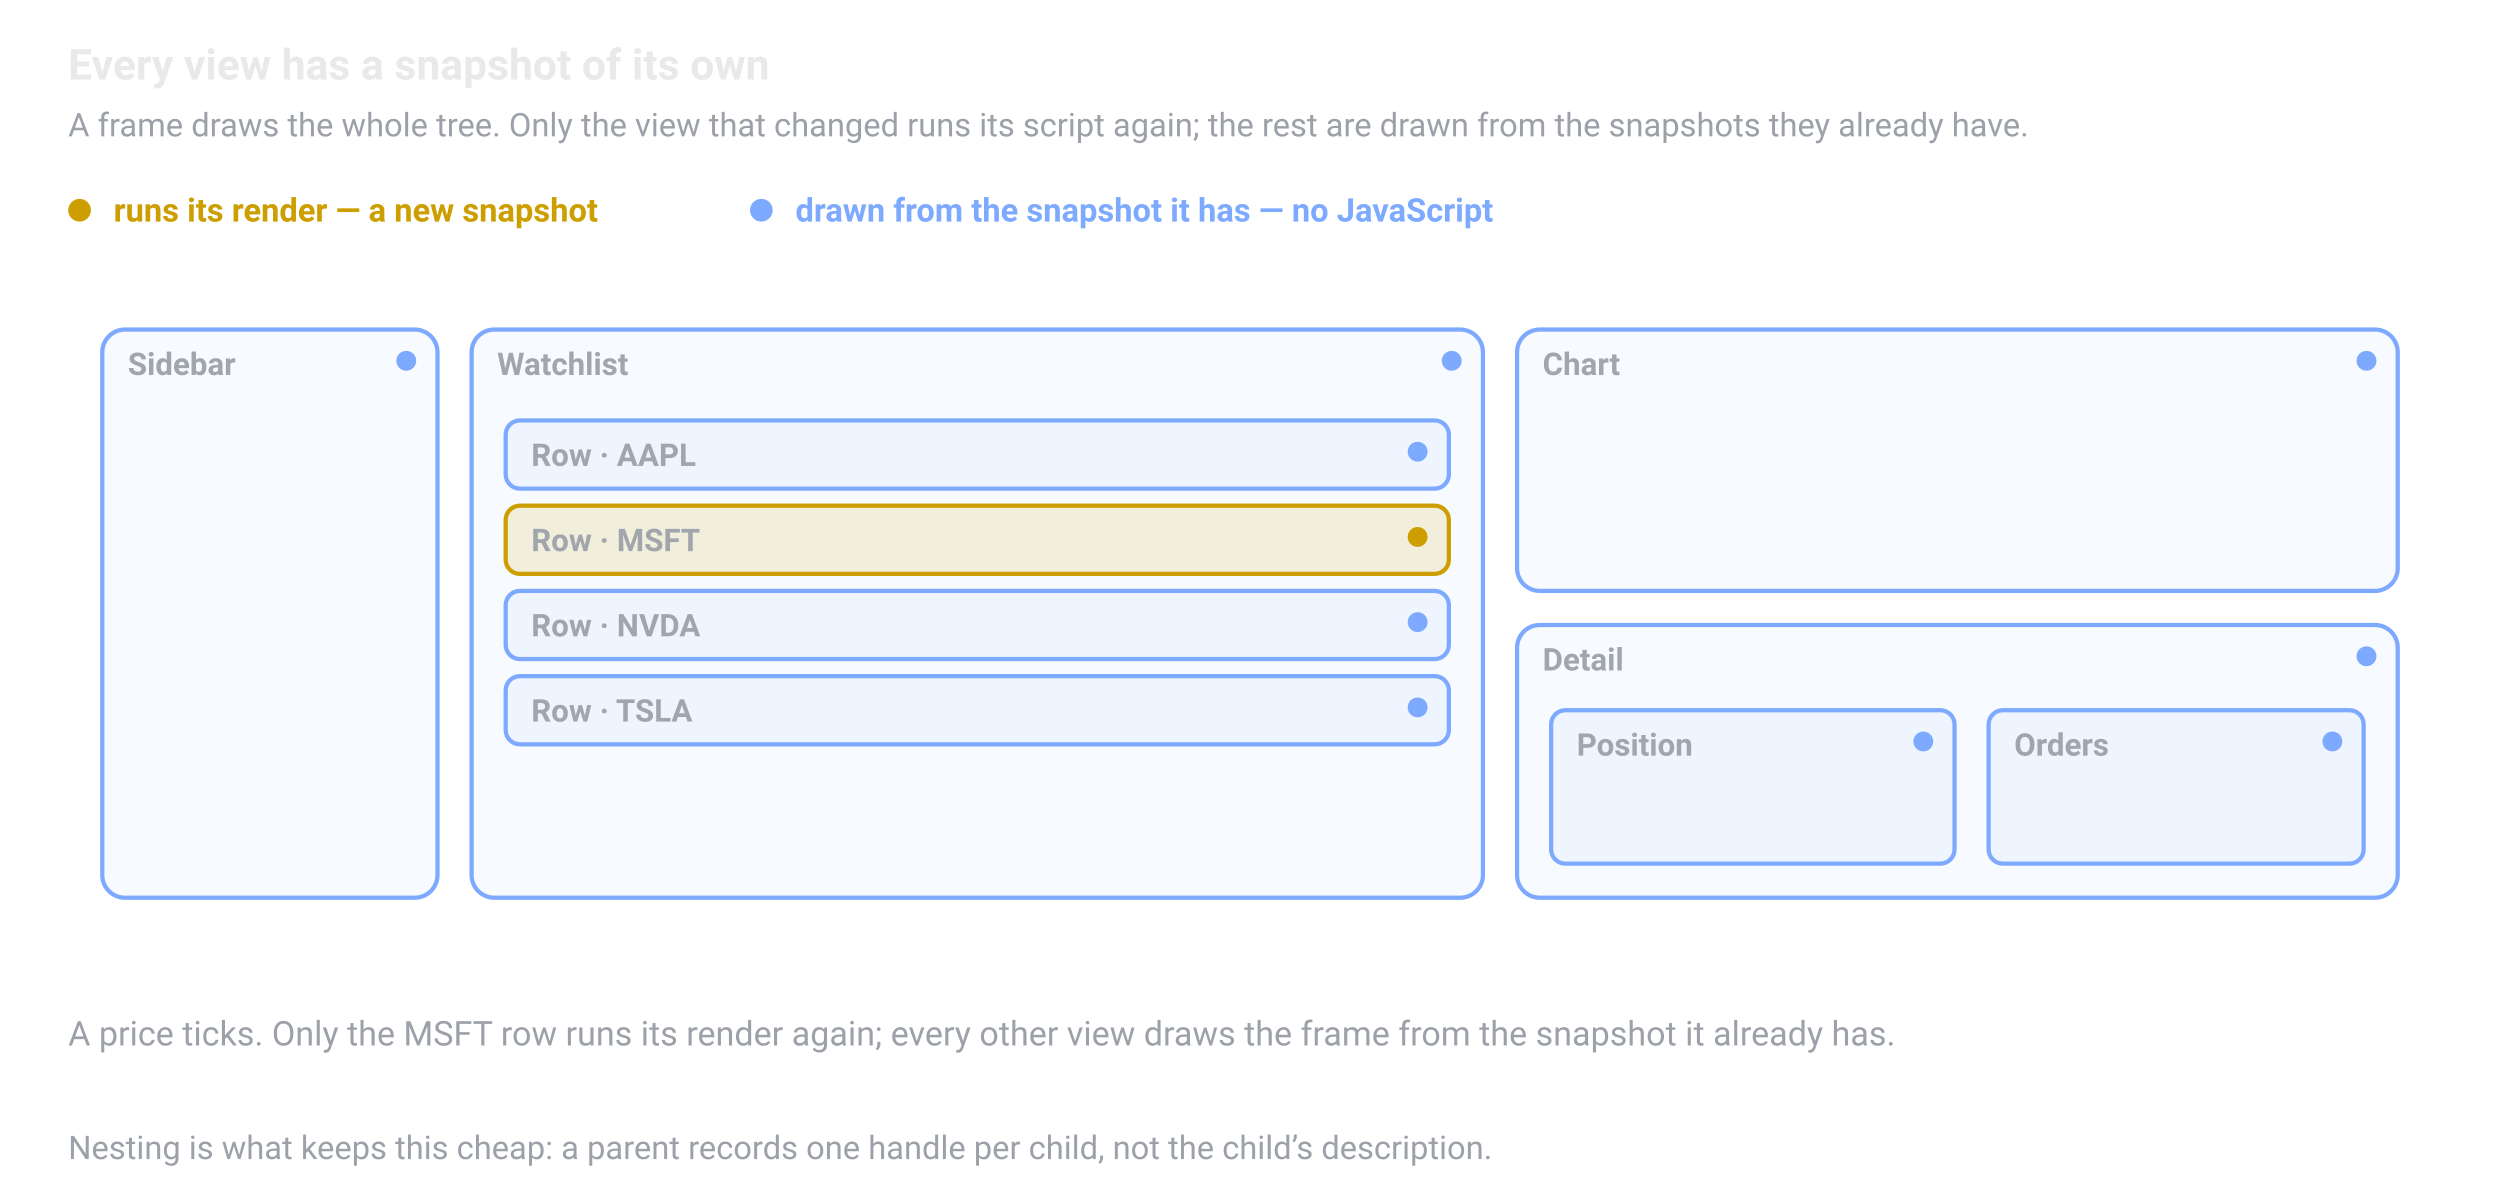
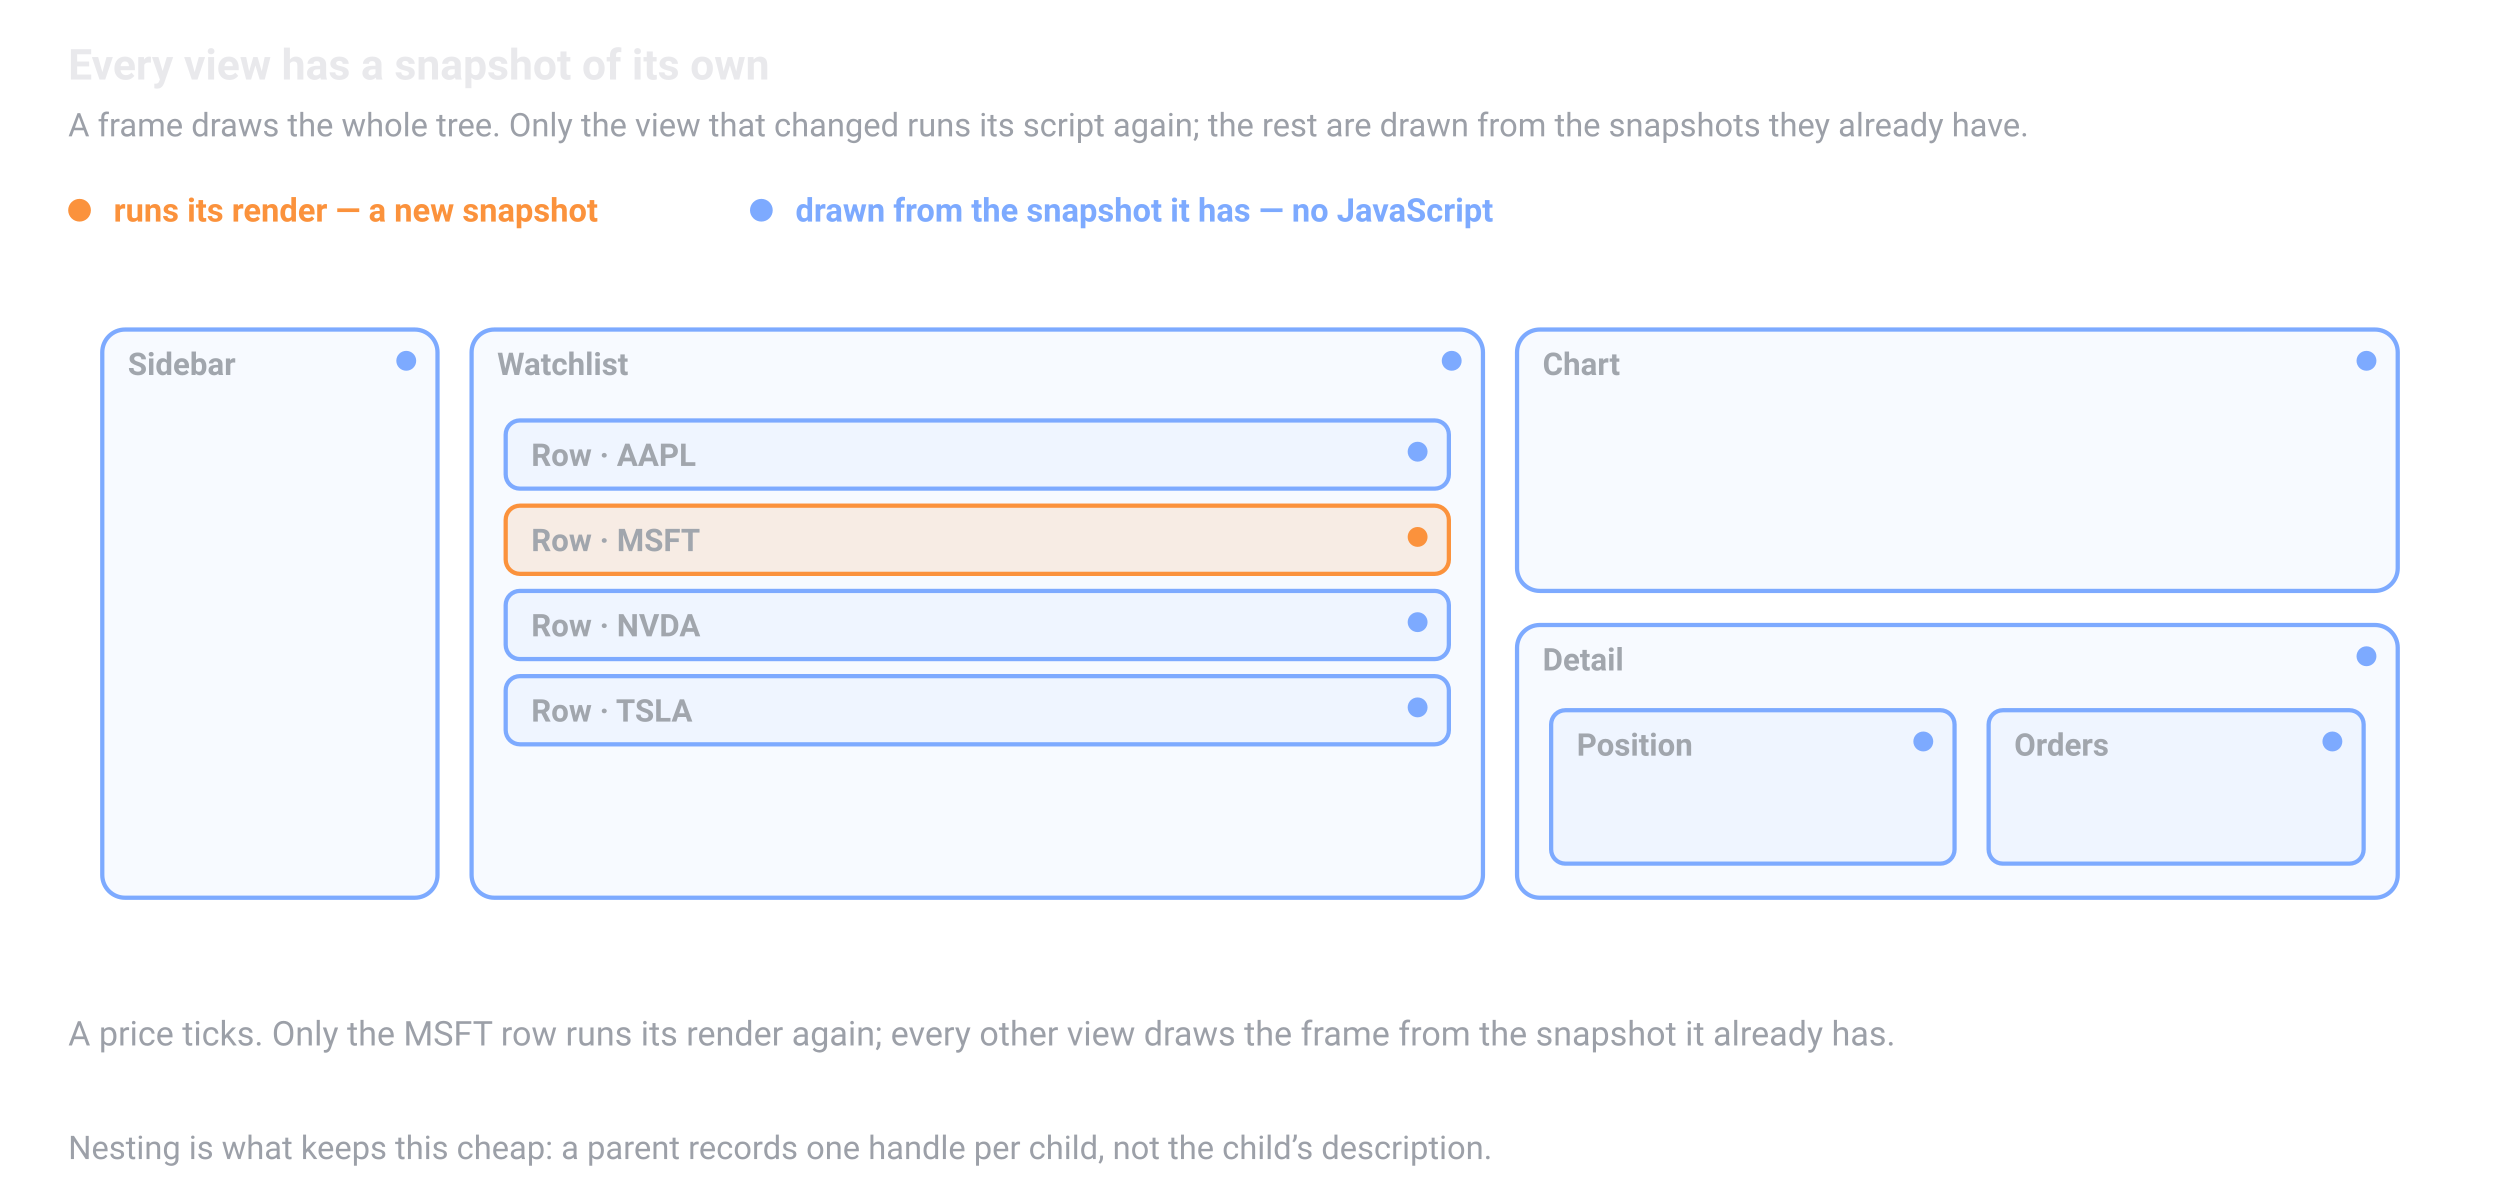
<svg xmlns="http://www.w3.org/2000/svg" viewBox="0 0 880 420" width="100%" role="img" aria-labelledby="t d">
  <defs>
    <style>
      text{font-family:ui-sans-serif,system-ui,-apple-system,"Segoe UI",Roboto,"Helvetica Neue",Arial,sans-serif}
      .h1{fill:#e9e9ec;font-size:15px;font-weight:650}
      .note{fill:#9ca0a8;font-size:11.5px}
      .label{fill:#a1a6ad;font-size:11px;font-weight:600}
      .caption{fill:#9ca0a8;font-size:12px}
      .key{font-size:11.5px;font-weight:600}
-       .key-js{fill:#cc9e00}
+       .key-js{fill:#fb923c}
      .key-native{fill:#7daaff}
      .window{fill:rgba(255,255,255,.03);stroke:rgba(255,255,255,.20);stroke-width:1}
      .pane{fill:rgba(255,255,255,.05);stroke:rgba(255,255,255,.20);stroke-width:1}
      /* A pane's state is carried by its stroke and its marker, over a tint too
         faint to read as a fill. Large flat areas of the accent colours belong
         to no diagram on this site. */
      .tint{stroke:none;opacity:.14}
      .edge{fill:none;stroke-width:1.5}
      .mark{stroke:none}
      /* The base rules are the first phase, so a renderer that never runs the
         animation still shows one correct frame. */
-       .tint.pat-a{fill:#cc9e00;animation:tint-a 12s linear infinite}
+       .tint.pat-a{fill:#fb923c;animation:tint-a 12s linear infinite}
      .tint.pat-b{fill:#7daaff;opacity:.06;animation:tint-b 12s linear infinite}
      .tint.pat-c{fill:#7daaff;opacity:.06;animation:tint-c 12s linear infinite}
-       .edge.pat-a{stroke:#cc9e00;animation:edge-a 12s linear infinite}
+       .edge.pat-a{stroke:#fb923c;animation:edge-a 12s linear infinite}
      .edge.pat-b{stroke:#7daaff;animation:edge-b 12s linear infinite}
      .edge.pat-c{stroke:#7daaff;animation:edge-c 12s linear infinite}
-       .mark.pat-a{fill:#cc9e00;animation:mark-a 12s linear infinite}
+       .mark.pat-a{fill:#fb923c;animation:mark-a 12s linear infinite}
      .mark.pat-b{fill:#7daaff;animation:mark-b 12s linear infinite}
      .mark.pat-c{fill:#7daaff;animation:mark-c 12s linear infinite}
      /* Three phases of four seconds. A view is warm while its own render is
         running, blue while it is replaying the snapshot it already has. */
      @keyframes tint-a{
-         0%,28%{fill:#cc9e00;opacity:.14}
+         0%,28%{fill:#fb923c;opacity:.14}
        33%,61%{fill:#7daaff;opacity:.06}
-         66%,100%{fill:#cc9e00;opacity:.14}
+         66%,100%{fill:#fb923c;opacity:.14}
      }
      @keyframes tint-b{
        0%,28%{fill:#7daaff;opacity:.06}
-         33%,100%{fill:#cc9e00;opacity:.14}
+         33%,100%{fill:#fb923c;opacity:.14}
      }
      @keyframes tint-c{
        0%,61%{fill:#7daaff;opacity:.06}
-         66%,100%{fill:#cc9e00;opacity:.14}
+         66%,100%{fill:#fb923c;opacity:.14}
      }
      @keyframes edge-a{
-         0%,28%{stroke:#cc9e00}33%,61%{stroke:#7daaff}66%,100%{stroke:#cc9e00}
+         0%,28%{stroke:#fb923c}33%,61%{stroke:#7daaff}66%,100%{stroke:#fb923c}
      }
-       @keyframes edge-b{0%,28%{stroke:#7daaff}33%,100%{stroke:#cc9e00}}
-       @keyframes edge-c{0%,61%{stroke:#7daaff}66%,100%{stroke:#cc9e00}}
+       @keyframes edge-b{0%,28%{stroke:#7daaff}33%,100%{stroke:#fb923c}}
+       @keyframes edge-c{0%,61%{stroke:#7daaff}66%,100%{stroke:#fb923c}}
      @keyframes mark-a{
-         0%,28%{fill:#cc9e00}33%,61%{fill:#7daaff}66%,100%{fill:#cc9e00}
+         0%,28%{fill:#fb923c}33%,61%{fill:#7daaff}66%,100%{fill:#fb923c}
      }
-       @keyframes mark-b{0%,28%{fill:#7daaff}33%,100%{fill:#cc9e00}}
-       @keyframes mark-c{0%,61%{fill:#7daaff}66%,100%{fill:#cc9e00}}
+       @keyframes mark-b{0%,28%{fill:#7daaff}33%,100%{fill:#fb923c}}
+       @keyframes mark-c{0%,61%{fill:#7daaff}66%,100%{fill:#fb923c}}
      .show-a{opacity:1;animation:show-a 12s linear infinite}
      .show-b,.show-c{opacity:0}
      .show-b{animation:show-b 12s linear infinite}
      .show-c{animation:show-c 12s linear infinite}
      @keyframes show-a{0%,29%{opacity:1}32%,100%{opacity:0}}
      @keyframes show-b{0%,30%{opacity:0}33%,62%{opacity:1}65%,100%{opacity:0}}
      @keyframes show-c{0%,63%{opacity:0}66%,100%{opacity:1}}
      @media (prefers-reduced-motion: reduce){
        .tint,.edge,.mark{animation:none}
        .show-a{animation:none;opacity:1}
        .show-b,.show-c{animation:none;opacity:0}
      }
    </style>
  </defs>
  <text class="h1" x="24" y="28">Every view has a snapshot of its own</text>
  <text class="note" x="24" y="48">A frame draws the whole tree. Only the view that changed runs its script again; the rest are drawn from the snapshots they already have.</text>
  <circle class="key-js" cx="28" cy="74" r="4" />
  <text class="key key-js" x="40" y="78">runs its render — a new snapshot</text>
  <circle class="key-native" cx="268" cy="74" r="4" />
  <text class="key key-native" x="280" y="78">drawn from the snapshot it has — no JavaScript</text>
  <rect class="window" x="24" y="104" width="832" height="224" rx="10" />
  <rect class="pane" x="36" y="116" width="118" height="200" rx="8" />
  <rect class="tint pat-c" x="36" y="116" width="118" height="200" rx="8" />
  <rect class="edge pat-c" x="36" y="116" width="118" height="200" rx="8" />
  <circle class="mark pat-c" cx="143" cy="127" r="3.5" />
  <text class="label" x="45" y="132">Sidebar</text>
  <rect class="pane" x="166" y="116" width="356" height="200" rx="8" />
  <rect class="tint pat-b" x="166" y="116" width="356" height="200" rx="8" />
  <rect class="edge pat-b" x="166" y="116" width="356" height="200" rx="8" />
  <circle class="mark pat-b" cx="511" cy="127" r="3.5" />
  <text class="label" x="175" y="132">Watchlist</text>
  <rect class="pane" x="178" y="148" width="332" height="24" rx="5" />
  <rect class="tint pat-c" x="178" y="148" width="332" height="24" rx="5" />
  <rect class="edge pat-c" x="178" y="148" width="332" height="24" rx="5" />
  <circle class="mark pat-c" cx="499" cy="159" r="3.5" />
  <text class="label" x="187" y="164">Row · AAPL</text>
  <rect class="pane" x="178" y="178" width="332" height="24" rx="5" />
  <rect class="tint pat-a" x="178" y="178" width="332" height="24" rx="5" />
  <rect class="edge pat-a" x="178" y="178" width="332" height="24" rx="5" />
  <circle class="mark pat-a" cx="499" cy="189" r="3.5" />
  <text class="label" x="187" y="194">Row · MSFT</text>
  <rect class="pane" x="178" y="208" width="332" height="24" rx="5" />
  <rect class="tint pat-c" x="178" y="208" width="332" height="24" rx="5" />
  <rect class="edge pat-c" x="178" y="208" width="332" height="24" rx="5" />
  <circle class="mark pat-c" cx="499" cy="219" r="3.5" />
  <text class="label" x="187" y="224">Row · NVDA</text>
  <rect class="pane" x="178" y="238" width="332" height="24" rx="5" />
  <rect class="tint pat-c" x="178" y="238" width="332" height="24" rx="5" />
  <rect class="edge pat-c" x="178" y="238" width="332" height="24" rx="5" />
  <circle class="mark pat-c" cx="499" cy="249" r="3.5" />
  <text class="label" x="187" y="254">Row · TSLA</text>
  <rect class="pane" x="534" y="116" width="310" height="92" rx="8" />
  <rect class="tint pat-c" x="534" y="116" width="310" height="92" rx="8" />
  <rect class="edge pat-c" x="534" y="116" width="310" height="92" rx="8" />
  <circle class="mark pat-c" cx="833" cy="127" r="3.5" />
  <text class="label" x="543" y="132">Chart</text>
  <rect class="pane" x="534" y="220" width="310" height="96" rx="8" />
  <rect class="tint pat-c" x="534" y="220" width="310" height="96" rx="8" />
  <rect class="edge pat-c" x="534" y="220" width="310" height="96" rx="8" />
  <circle class="mark pat-c" cx="833" cy="231" r="3.5" />
  <text class="label" x="543" y="236">Detail</text>
  <rect class="pane" x="546" y="250" width="142" height="54" rx="5" />
  <rect class="tint pat-c" x="546" y="250" width="142" height="54" rx="5" />
  <rect class="edge pat-c" x="546" y="250" width="142" height="54" rx="5" />
  <circle class="mark pat-c" cx="677" cy="261" r="3.5" />
  <text class="label" x="555" y="266">Position</text>
  <rect class="pane" x="700" y="250" width="132" height="54" rx="5" />
  <rect class="tint pat-c" x="700" y="250" width="132" height="54" rx="5" />
  <rect class="edge pat-c" x="700" y="250" width="132" height="54" rx="5" />
  <circle class="mark pat-c" cx="821" cy="261" r="3.5" />
  <text class="label" x="709" y="266">Orders</text>
  <text class="caption show-a" x="24" y="368">A price ticks. Only the MSFT row runs its render again; every other view draws the frame from the snapshot it already has.</text>
  <text class="caption show-b" x="24" y="368">The list reorders. The Watchlist runs — its rows do not: it records four handles, and each row still has its own snapshot.</text>
  <text class="caption show-c" x="24" y="368">The theme changes. A snapshot bakes in the colours it was built with, so every view is invalidated at once. This case is the expensive one, and rare.</text>
  <text class="note" x="24" y="408">Nesting is what keeps this cheap: a parent records one handle per child, not the child’s description.</text>
</svg>
